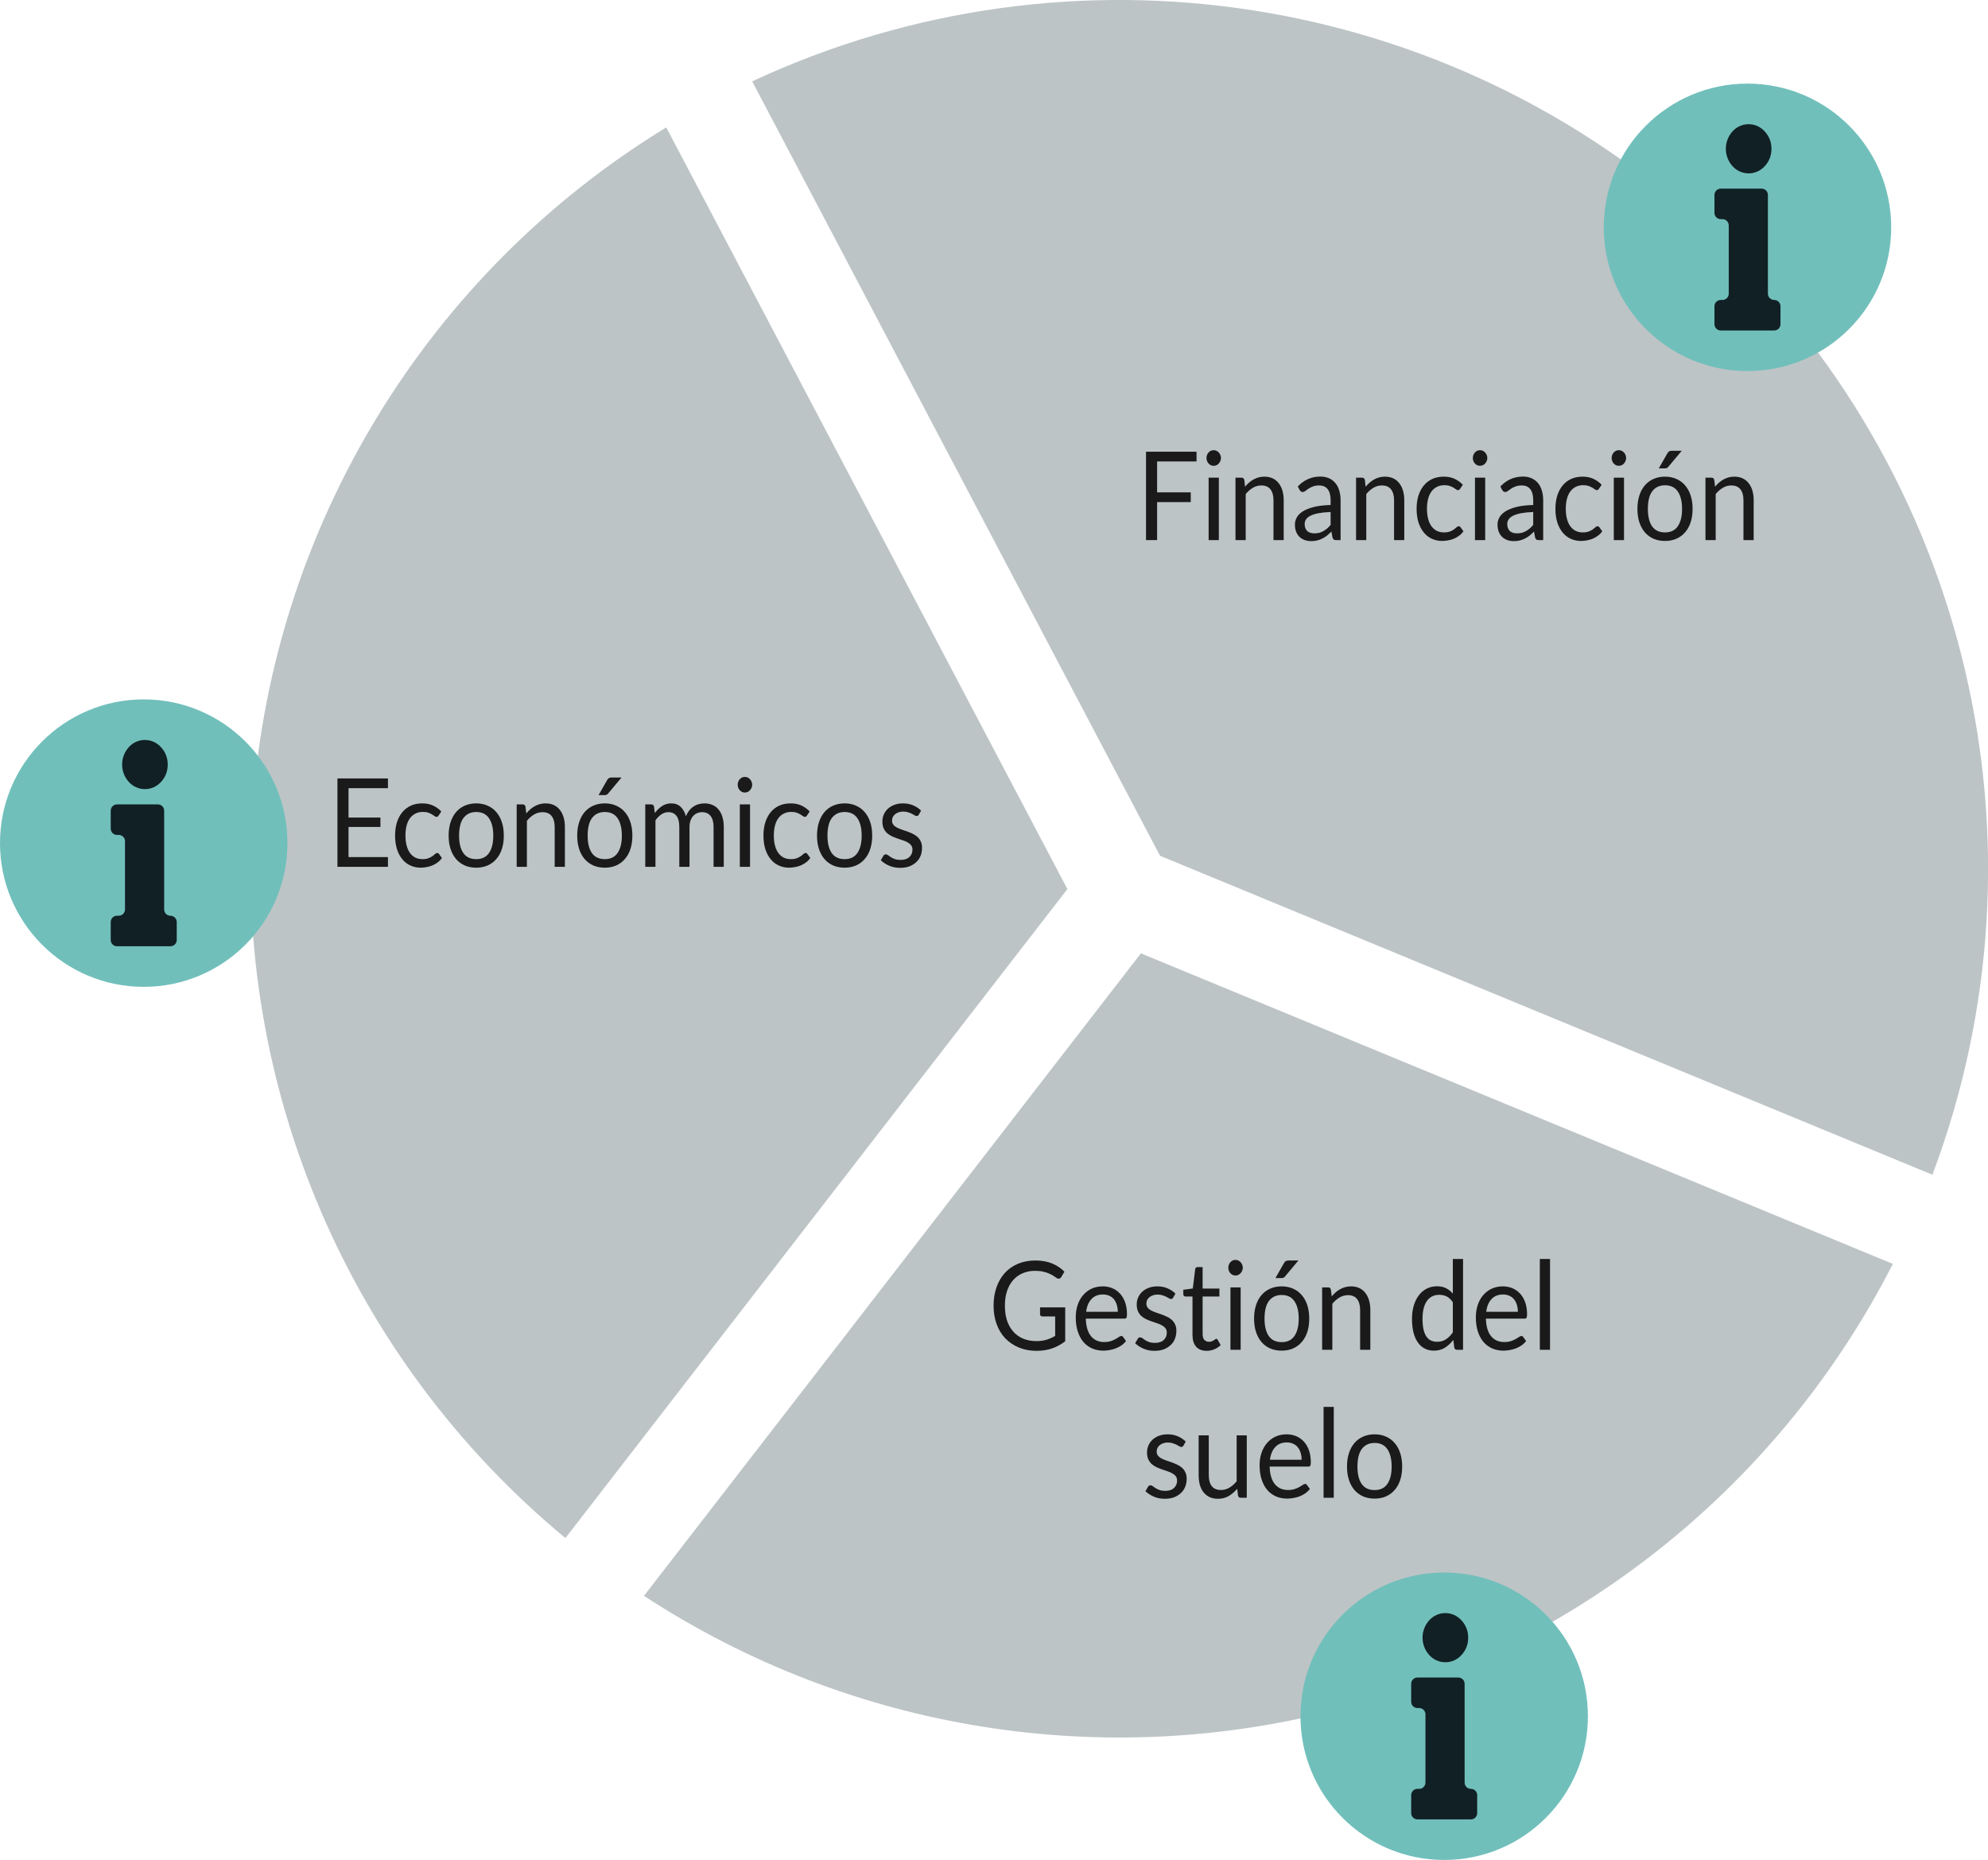
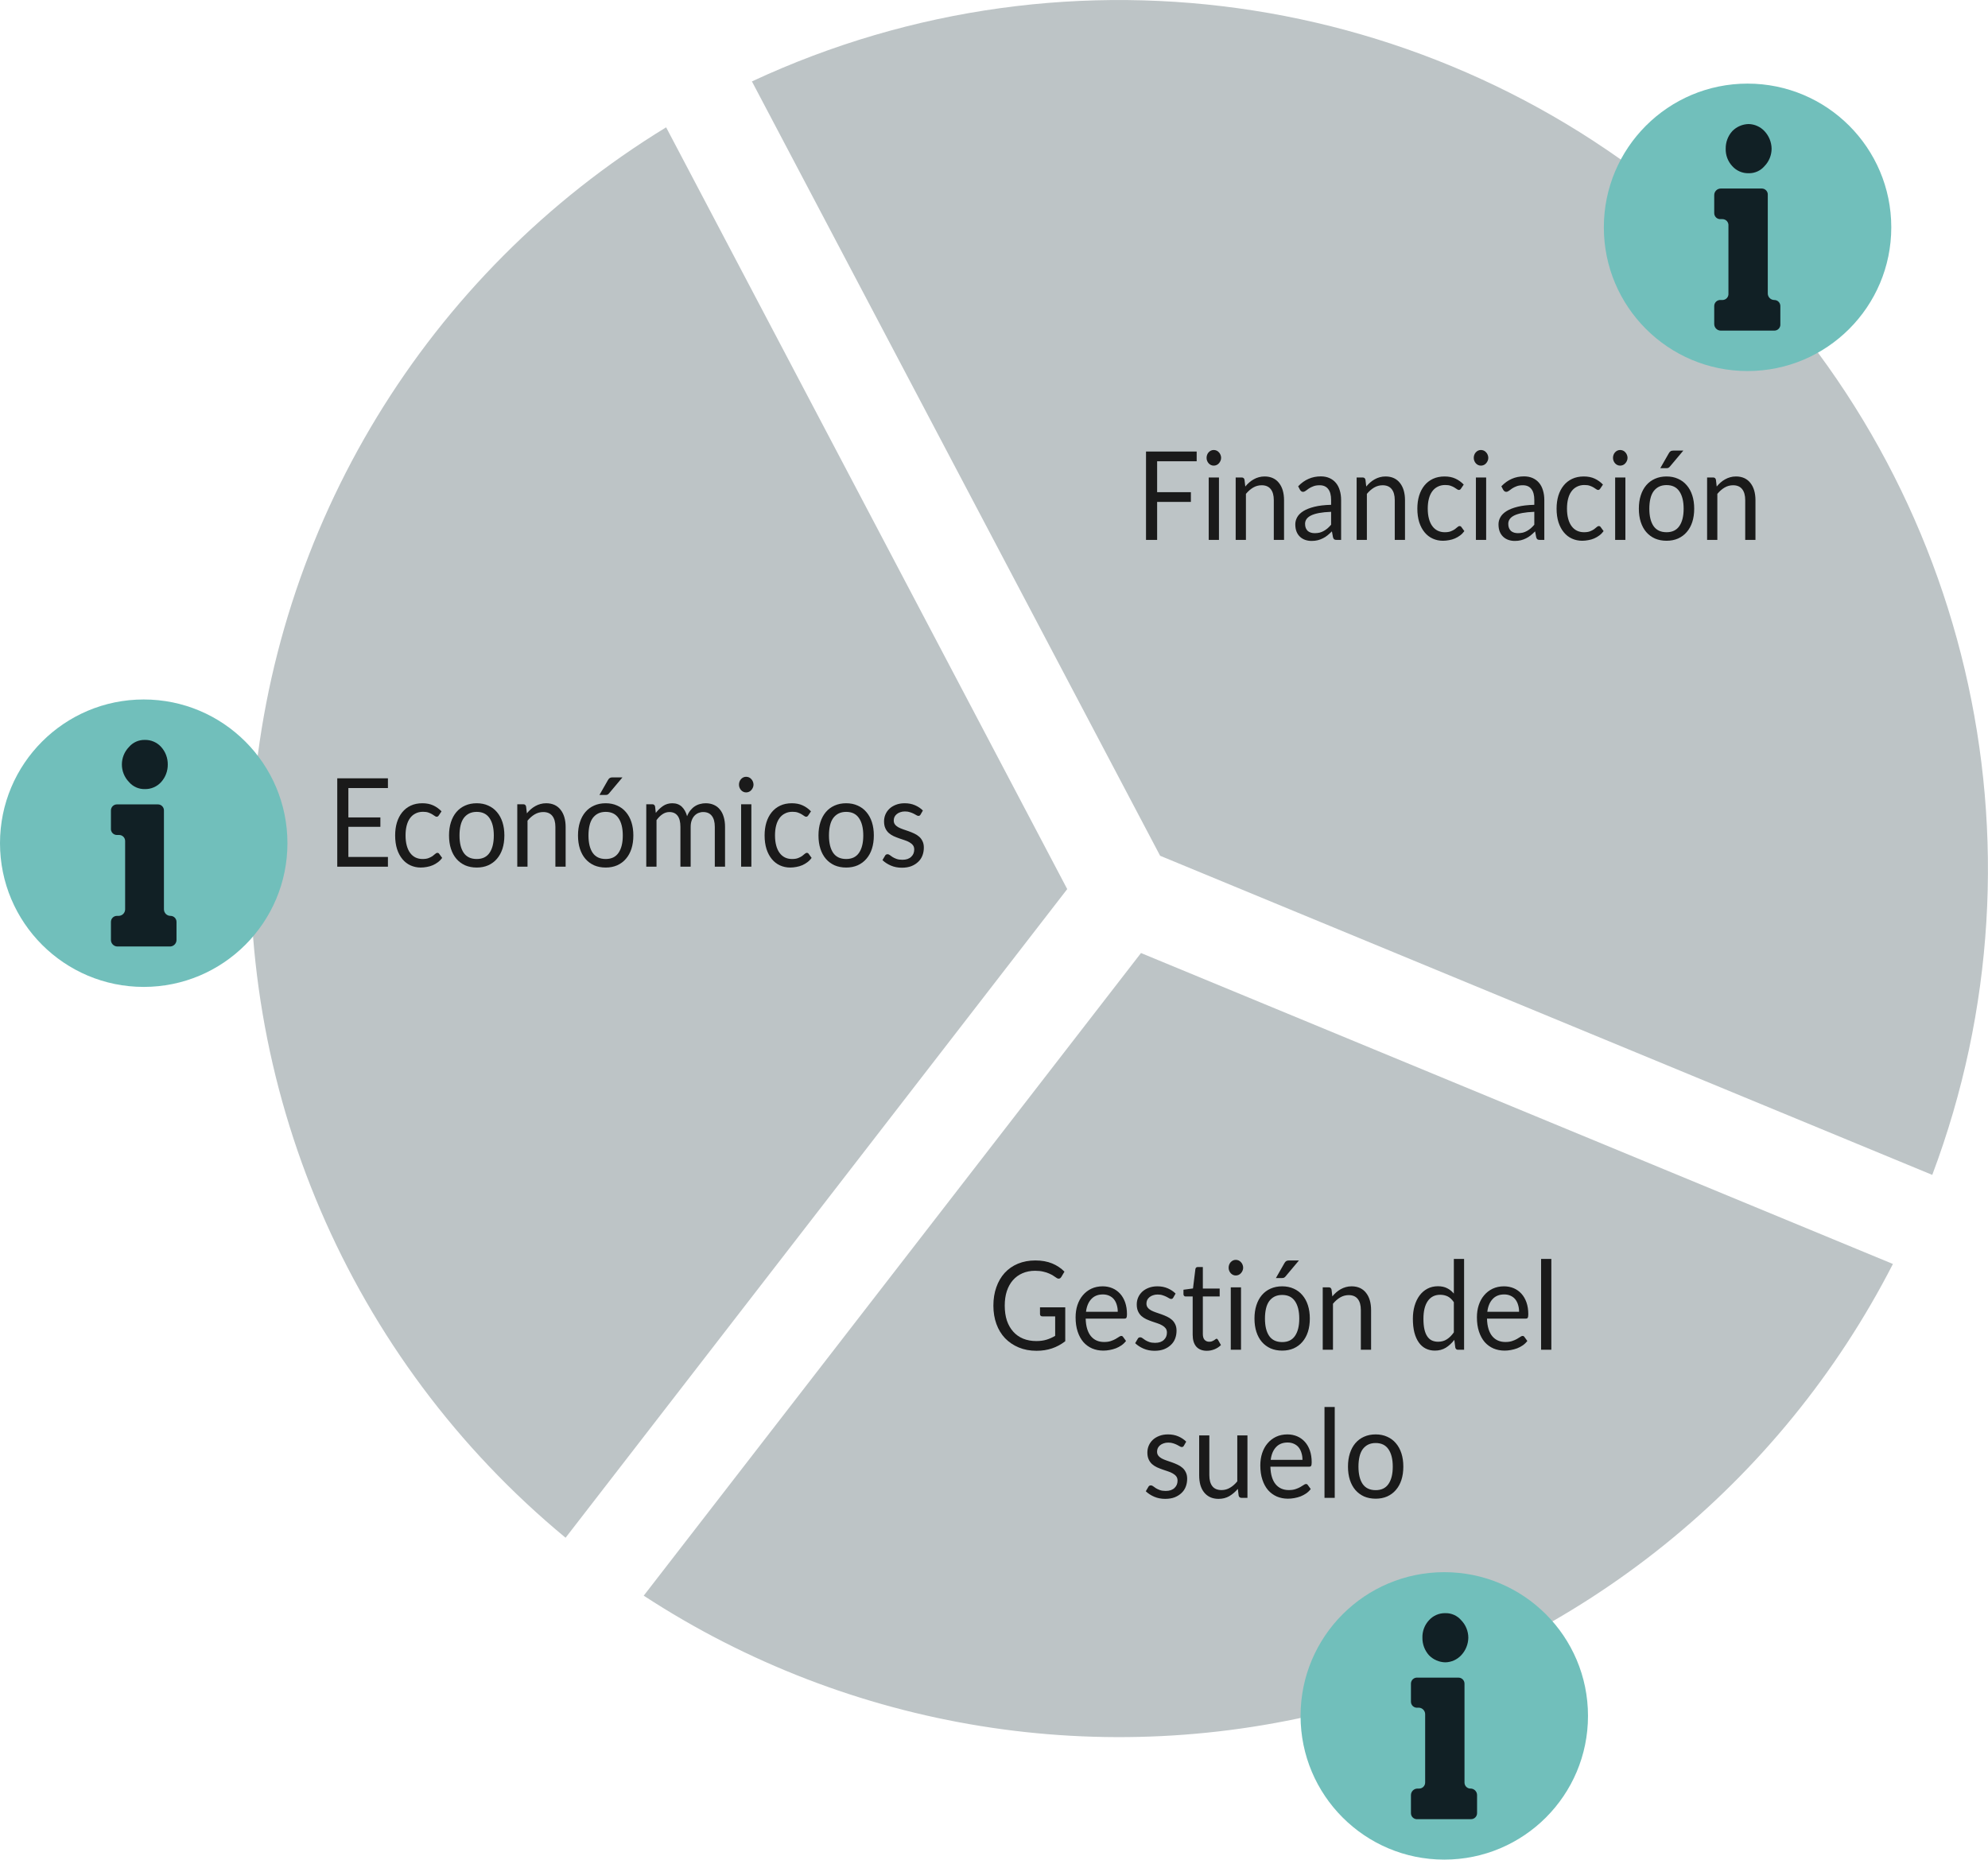
- <svg xmlns="http://www.w3.org/2000/svg" viewBox="0 0 363.782 340.347">
-   <g id="Capa_2" data-name="Capa 2">
-     <g id="Capa_1-2" data-name="Capa 1">
-       <path d="M117.842,292.017a158.913,158.913,0,0,0,228.531-60.743l-137.6-56.824Z" fill="#bdc4c6" />
-       <path d="M353.61,214.962A158.983,158.983,0,0,0,137.64,14.886l74.632,141.708Z" fill="#bdc4c6" />
-       <path d="M121.916,23.312a158.978,158.978,0,0,0-18.45,258.132l91.853-118.758Z" fill="#bdc4c6" />
-       <text transform="translate(59.837 158.617) scale(0.927 1)" font-size="22.562" fill="#1a1a1a" font-family="Lato-Regular, Lato">
-         <tspan letter-spacing="-0.024em">E</tspan>
-         <tspan x="12.489" y="0" letter-spacing="-0.009em">c</tspan>
-         <tspan x="23.059" y="0">onómi</tspan>
-         <tspan x="85.205" y="0" letter-spacing="-0.009em">c</tspan>
-         <tspan x="95.776" y="0">os</tspan>
-       </text>
-       <text transform="translate(180.829 246.996) scale(0.927 1)" font-size="22.562" fill="#1a1a1a" font-family="Lato-Regular, Lato">
-         <tspan letter-spacing="-0.006em">G</tspan>
-         <tspan x="16.347" y="0">estión del </tspan>
-         <tspan x="30.289" y="27.075">suelo</tspan>
-       </text>
-       <text transform="translate(207.799 98.83) scale(0.927 1)" font-size="22.562" fill="#1a1a1a" font-family="Lato-Regular, Lato">
-         <tspan letter-spacing="-0.002em">F</tspan>
-         <tspan x="12.713" y="0">inanciación </tspan>
-       </text>
-       <rect x="237.97" y="287.746" width="52.601" height="52.601" rx="26.301" fill="#71bfbb" />
-       <path d="M258.231,331.77v-3.284a1.151,1.151,0,0,1,1.15-1.151h.311a1.151,1.151,0,0,0,1.151-1.15V313.7a1.151,1.151,0,0,0-1.151-1.151h-.311a1.15,1.15,0,0,1-1.15-1.151v-3.283a1.15,1.15,0,0,1,1.15-1.151h7.477a1.151,1.151,0,0,1,1.151,1.151v18.072a1.15,1.15,0,0,0,1.151,1.15h0a1.151,1.151,0,0,1,1.15,1.151v3.284a1.15,1.15,0,0,1-1.15,1.15h-9.779A1.15,1.15,0,0,1,258.231,331.77Zm10.426-32.1a4.517,4.517,0,0,1-1.223,3.181,3.956,3.956,0,0,1-5.9,0,4.75,4.75,0,0,1,0-6.361,3.943,3.943,0,0,1,5.884,0A4.489,4.489,0,0,1,268.657,299.671Z" fill="#112025" />
-       <rect x="293.468" y="15.3" width="52.601" height="52.601" rx="26.301" fill="#71bfbb" />
-       <path d="M313.729,59.324V56.04a1.151,1.151,0,0,1,1.151-1.151h.31a1.15,1.15,0,0,0,1.151-1.15V41.252A1.151,1.151,0,0,0,315.19,40.1h-.31a1.151,1.151,0,0,1-1.151-1.151V35.667a1.151,1.151,0,0,1,1.151-1.151h7.476a1.151,1.151,0,0,1,1.151,1.151V53.739a1.15,1.15,0,0,0,1.151,1.15h0a1.152,1.152,0,0,1,1.151,1.151v3.284a1.151,1.151,0,0,1-1.151,1.15H314.88A1.15,1.15,0,0,1,313.729,59.324Zm10.426-32.1a4.513,4.513,0,0,1-1.223,3.181,3.955,3.955,0,0,1-5.9,0,4.747,4.747,0,0,1,0-6.361,3.941,3.941,0,0,1,5.884,0A4.489,4.489,0,0,1,324.155,27.225Z" fill="#112025" />
-       <rect y="127.978" width="52.601" height="52.601" rx="26.301" fill="#71bfbb" />
-       <path d="M20.261,172v-3.284a1.15,1.15,0,0,1,1.151-1.15h.31a1.151,1.151,0,0,0,1.151-1.151V153.93a1.151,1.151,0,0,0-1.151-1.151h-.31a1.15,1.15,0,0,1-1.151-1.15v-3.284a1.151,1.151,0,0,1,1.151-1.151h7.476a1.151,1.151,0,0,1,1.151,1.151v18.072a1.151,1.151,0,0,0,1.151,1.151h0a1.151,1.151,0,0,1,1.151,1.15V172a1.152,1.152,0,0,1-1.151,1.151H21.412A1.151,1.151,0,0,1,20.261,172Zm10.426-32.1a4.509,4.509,0,0,1-1.223,3.181,3.955,3.955,0,0,1-5.895,0,4.747,4.747,0,0,1,0-6.361,3.943,3.943,0,0,1,5.884,0A4.5,4.5,0,0,1,30.687,139.9Z" fill="#112025" />
-     </g>
+ <svg xmlns="http://www.w3.org/2000/svg" viewBox="0 0 363.8 340.3">
+   <defs>
+     <style>
+       .a {
+         fill: #bdc4c6;
+       }
+ 
+       .b {
+         font-size: 22.56px;
+         fill: #1a1a1a;
+         font-family: Lato-Regular, Lato;
+       }
+ 
+       .c {
+         letter-spacing: -0.02em;
+       }
+ 
+       .d {
+         letter-spacing: -0.01em;
+       }
+ 
+       .e {
+         letter-spacing: -0.01em;
+       }
+ 
+       .f {
+         letter-spacing: 0em;
+       }
+ 
+       .g {
+         fill: #71bfbb;
+       }
+ 
+       .h {
+         fill: #112025;
+       }
+     </style>
+   </defs>
+   <g class="hoverable">
+     <path class="a hoverable" d="M121.9,23.3a158.9,158.9,0,0,0-18.4,258.1l91.8-118.7Z" />
+     <text class="b hover-text" transform="translate(59.8 158.6) scale(0.93 1)">
+       <tspan class="c">E</tspan>
+       <tspan class="d" x="12.5" y="0">c</tspan>
+       <tspan x="23.1" y="0">onómi</tspan>
+       <tspan class="d" x="85.2" y="0">c</tspan>
+       <tspan x="95.8" y="0">os</tspan>
+     </text>
+   </g>
+   <g class="hoverable" id="g-gestion">
+     <path class="a" d="M117.8,292a159.1,159.1,0,0,0,228.6-60.7L208.8,174.4Z" />
+     <text class="b" transform="translate(180.8 247) scale(0.93 1)">
+       <tspan class="e">G</tspan>
+       <tspan x="16.3" y="0">estión del </tspan>
+       <tspan x="30.3" y="27.1">suelo</tspan>
+     </text>
+   </g>
+   <g class="hoverable" id="g-financiacion">
+     <path class="a" d="M353.6,215a159,159,0,0,0-216-200.1l74.7,141.7Z" />
+     <text class="b" transform="translate(207.8 98.8) scale(0.93 1)">
+       <tspan class="f">F</tspan>
+       <tspan x="12.7" y="0">inanciación </tspan>
+     </text>
+   </g>
+   <g>
+     <rect class="g" x="238" y="287.7" width="52.6" height="52.6" rx="26.3" />
+     <path class="h" d="M258.2,331.8v-3.3a1.2,1.2,0,0,1,1.2-1.2h.3a1.1,1.1,0,0,0,1.1-1.1V313.7a1.2,1.2,0,0,0-1.1-1.2h-.3a1.1,1.1,0,0,1-1.2-1.1v-3.3a1.1,1.1,0,0,1,1.2-1.1h7.5a1.1,1.1,0,0,1,1.1,1.1v18.1a1.1,1.1,0,0,0,1.2,1.1h0a1.2,1.2,0,0,1,1.1,1.2v3.3a1.1,1.1,0,0,1-1.1,1.1h-9.8A1.1,1.1,0,0,1,258.2,331.8Zm10.5-32.1a4.8,4.8,0,0,1-1.3,3.2,4.1,4.1,0,0,1-2.9,1.3,4.3,4.3,0,0,1-3-1.3,4.7,4.7,0,0,1-1.2-3.2,4.5,4.5,0,0,1,1.2-3.2,3.9,3.9,0,0,1,3-1.3,3.7,3.7,0,0,1,2.9,1.3A4.6,4.6,0,0,1,268.7,299.7Z" />
+   </g>
+   <g>
+     <rect class="g" x="293.5" y="15.3" width="52.6" height="52.6" rx="26.3" />
+     <path class="h" d="M313.7,59.3V56a1.1,1.1,0,0,1,1.2-1.1h.3a1.1,1.1,0,0,0,1.1-1.2V41.3a1.1,1.1,0,0,0-1.1-1.2h-.3a1.1,1.1,0,0,1-1.2-1.1V35.7a1.2,1.2,0,0,1,1.2-1.2h7.5a1.1,1.1,0,0,1,1.1,1.2v18a1.2,1.2,0,0,0,1.2,1.2h0a1.1,1.1,0,0,1,1.1,1.1v3.3a1.1,1.1,0,0,1-1.1,1.2h-9.8A1.2,1.2,0,0,1,313.7,59.3Zm10.5-32.1a4.6,4.6,0,0,1-1.3,3.2,3.7,3.7,0,0,1-2.9,1.3,3.9,3.9,0,0,1-3-1.3,4.5,4.5,0,0,1-1.2-3.2A4.7,4.7,0,0,1,317,24a4.3,4.3,0,0,1,3-1.3,4.1,4.1,0,0,1,2.9,1.3A4.8,4.8,0,0,1,324.2,27.2Z" />
+   </g>
+   <g>
+     <rect class="g" y="128" width="52.6" height="52.6" rx="26.3" />
+     <path class="h" d="M20.3,172v-3.3a1.1,1.1,0,0,1,1.1-1.1h.3a1.2,1.2,0,0,0,1.2-1.2V153.9a1.1,1.1,0,0,0-1.2-1.1h-.3a1.1,1.1,0,0,1-1.1-1.2v-3.3a1.1,1.1,0,0,1,1.1-1.1h7.5a1.1,1.1,0,0,1,1.1,1.1v18.1a1.2,1.2,0,0,0,1.2,1.2h0a1.1,1.1,0,0,1,1.1,1.1V172a1.2,1.2,0,0,1-1.1,1.2H21.4A1.2,1.2,0,0,1,20.3,172Zm10.4-32.1a4.7,4.7,0,0,1-1.2,3.2,3.9,3.9,0,0,1-3,1.3,3.7,3.7,0,0,1-2.9-1.3,4.6,4.6,0,0,1,0-6.4,3.7,3.7,0,0,1,2.9-1.3,3.9,3.9,0,0,1,3,1.3A4.7,4.7,0,0,1,30.7,139.9Z" />
  </g>
</svg>
